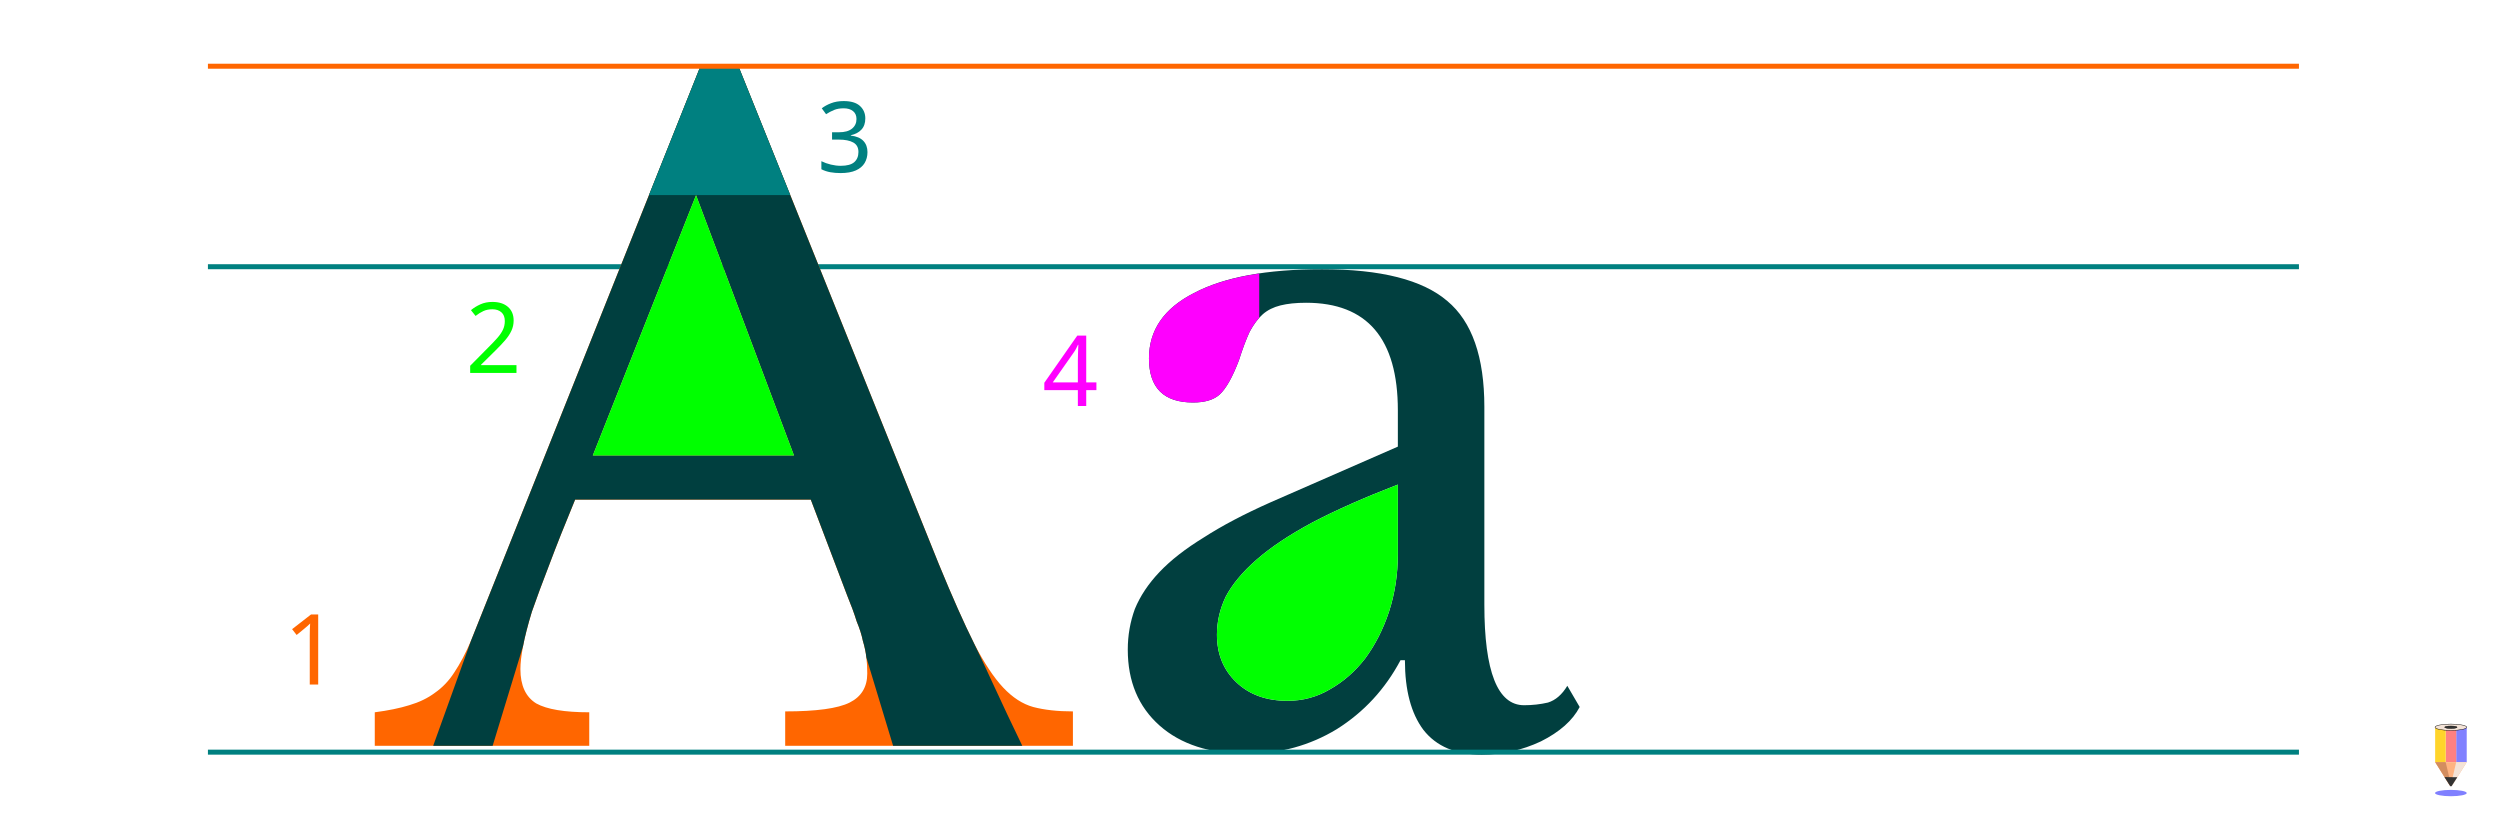
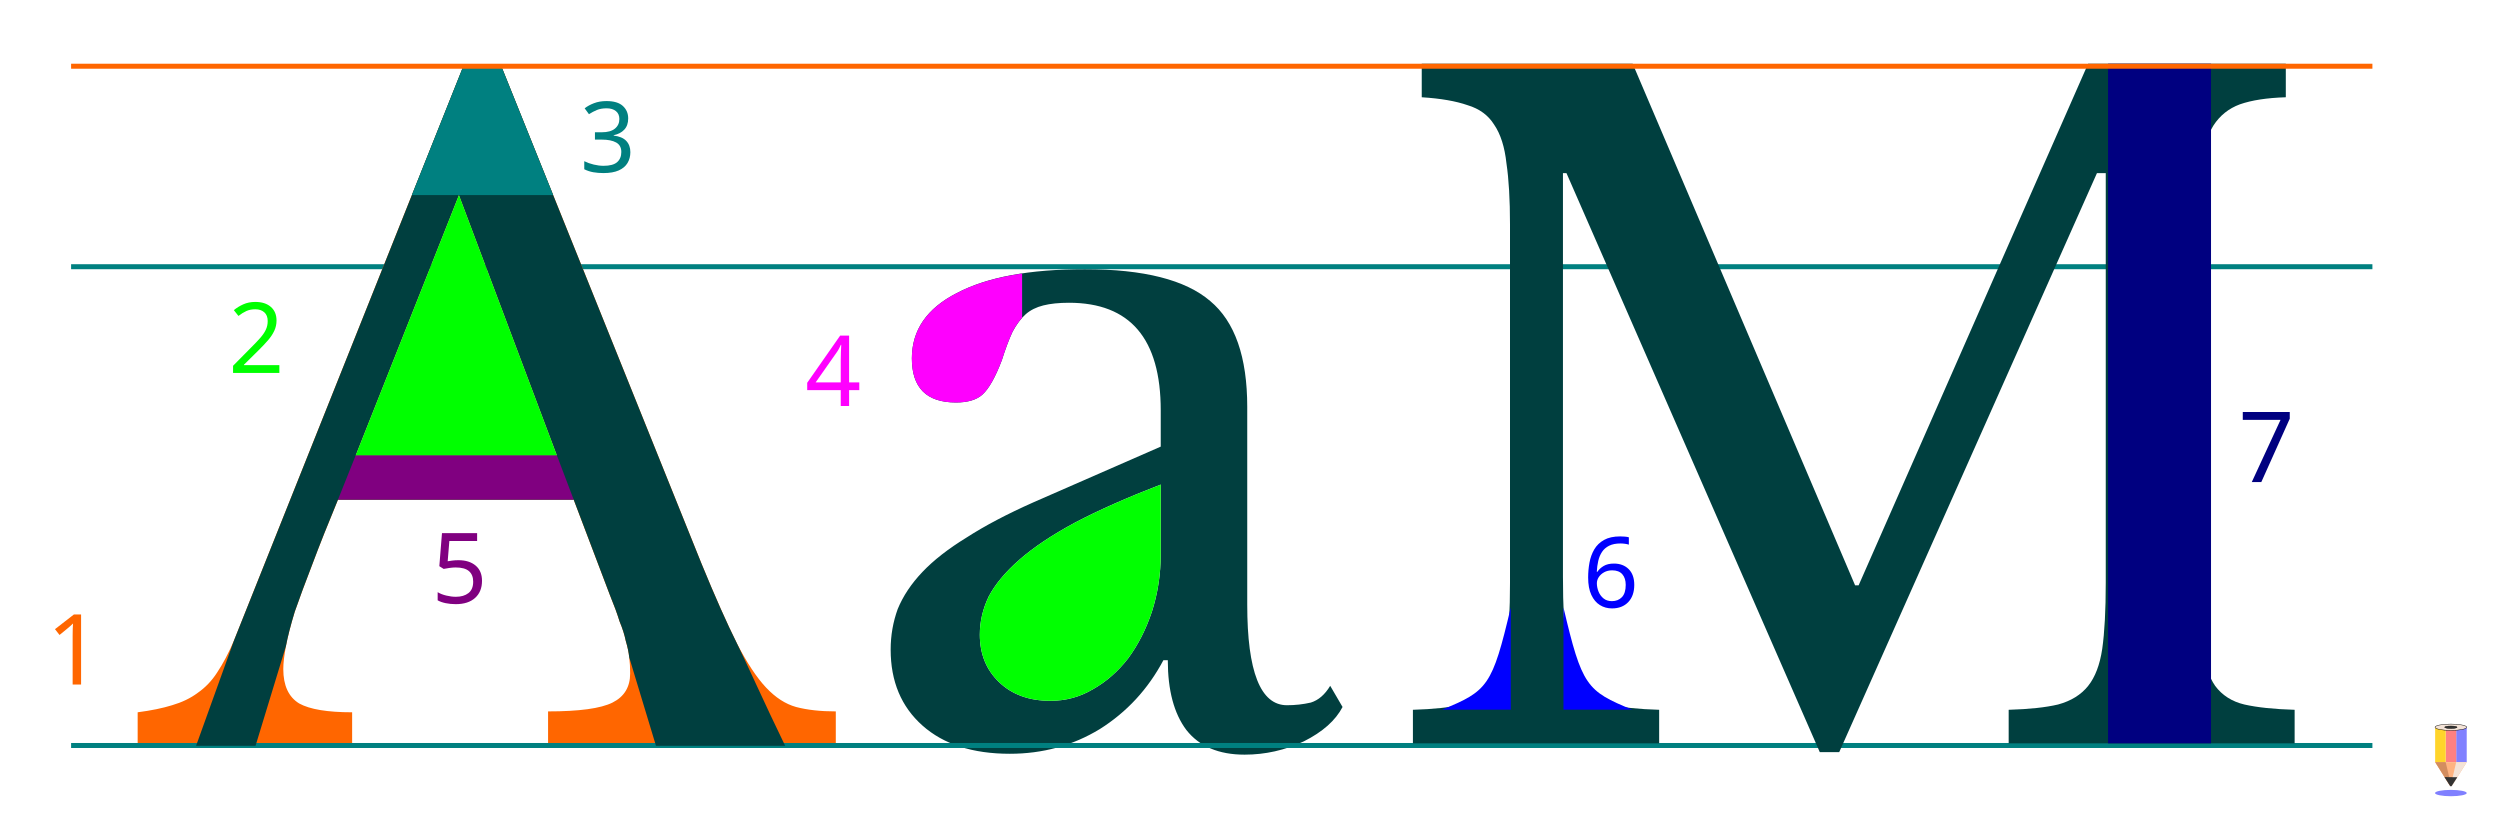
<svg xmlns="http://www.w3.org/2000/svg" id="SVGRoot" version="1.1" viewBox="0 0 1500 500" height="500" width="1500">
  <defs id="defs32413">
    <filter style="color-interpolation-filters:sRGB" id="filter439502" x="-0.015" y="-0.011" width="1.027" height="1.024">
      <feColorMatrix values="0.21 0.72 0.072 0 0 0.21 0.72 0.072 0 0 0.21 0.72 0.072 0 0 0 0 0 1 0 " id="feColorMatrix439500" />
    </filter>
    <filter style="color-interpolation-filters:sRGB" id="filter439506" x="-0.012" y="-0.013" width="1.025" height="1.026">
      <feColorMatrix values="0.21 0.72 0.072 0 0 0.21 0.72 0.072 0 0 0.21 0.72 0.072 0 0 0 0 0 1 0 " id="feColorMatrix439504" />
    </filter>
    <filter style="color-interpolation-filters:sRGB" id="filter439510" x="-0.01" y="-0.017" width="1.023" height="1.029">
      <feColorMatrix values="0.21 0.72 0.072 0 0 0.21 0.72 0.072 0 0 0.21 0.72 0.072 0 0 0 0 0 1 0 " id="feColorMatrix439508" />
    </filter>
    <filter style="color-interpolation-filters:sRGB" id="filter439514" x="-0.01" y="-0.012" width="1.023" height="1.029">
      <feColorMatrix values="0.21 0.72 0.072 0 0 0.21 0.72 0.072 0 0 0.21 0.72 0.072 0 0 0 0 0 1 0 " id="feColorMatrix439512" />
    </filter>
    <filter style="color-interpolation-filters:sRGB" id="filter439518" x="-0.012" y="-0.013" width="1.025" height="1.026">
      <feColorMatrix values="0.21 0.72 0.072 0 0 0.21 0.72 0.072 0 0 0.21 0.72 0.072 0 0 0 0 0 1 0 " id="feColorMatrix439516" />
    </filter>
    <filter style="color-interpolation-filters:sRGB" id="filter439522" x="-0.015" y="-0.013" width="1.027" height="1.024">
      <feColorMatrix values="0.21 0.72 0.072 0 0 0.21 0.72 0.072 0 0 0.21 0.72 0.072 0 0 0 0 0 1 0 " id="feColorMatrix439520" />
    </filter>
    <filter style="color-interpolation-filters:sRGB" id="filter439526" x="-0.015" y="-0.013" width="1.029" height="1.023">
      <feColorMatrix values="0.21 0.72 0.072 0 0 0.21 0.72 0.072 0 0 0.21 0.72 0.072 0 0 0 0 0 1 0 " id="feColorMatrix439524" />
    </filter>
    <filter style="color-interpolation-filters:sRGB" id="filter439530" x="-0.013" y="-0.013" width="1.027" height="1.024">
      <feColorMatrix values="0.21 0.72 0.072 0 0 0.21 0.72 0.072 0 0 0.21 0.72 0.072 0 0 0 0 0 1 0 " id="feColorMatrix439528" />
    </filter>
    <filter style="color-interpolation-filters:sRGB" id="filter439534" x="-0.013" y="-0.013" width="1.025" height="1.026">
      <feColorMatrix values="0.21 0.72 0.072 0 0 0.21 0.72 0.072 0 0 0.21 0.72 0.072 0 0 0 0 0 1 0 " id="feColorMatrix439532" />
    </filter>
    <filter style="color-interpolation-filters:sRGB" id="filter439538" x="-0.013" y="-0.012" width="1.023" height="1.029">
      <feColorMatrix values="0.21 0.72 0.072 0 0 0.21 0.72 0.072 0 0 0.21 0.72 0.072 0 0 0 0 0 1 0 " id="feColorMatrix439536" />
    </filter>
    <filter style="color-interpolation-filters:sRGB" id="filter439542" x="-0.013" y="-0.016" width="1.023" height="1.029">
      <feColorMatrix values="0.21 0.72 0.072 0 0 0.21 0.72 0.072 0 0 0.21 0.72 0.072 0 0 0 0 0 1 0 " id="feColorMatrix439540" />
    </filter>
    <filter style="color-interpolation-filters:sRGB" id="filter439546" x="-0.013" y="-0.013" width="1.025" height="1.026">
      <feColorMatrix values="0.21 0.72 0.072 0 0 0.21 0.72 0.072 0 0 0.21 0.72 0.072 0 0 0 0 0 1 0 " id="feColorMatrix439544" />
    </filter>
    <filter style="color-interpolation-filters:sRGB" id="filter439550" x="-0.013" y="-0.011" width="1.027" height="1.024">
      <feColorMatrix values="0.21 0.72 0.072 0 0 0.21 0.72 0.072 0 0 0.21 0.72 0.072 0 0 0 0 0 1 0 " id="feColorMatrix439548" />
    </filter>
    <filter style="color-interpolation-filters:sRGB" id="filter439554" x="-0.014" y="-0.01" width="1.029" height="1.023">
      <feColorMatrix values="0.21 0.72 0.072 0 0 0.21 0.72 0.072 0 0 0.21 0.72 0.072 0 0 0 0 0 1 0 " id="feColorMatrix439552" />
    </filter>
    <filter style="color-interpolation-filters:sRGB" id="filter503175" x="-0.002" y="-0.013" width="1.004" height="1.026">
      <feColorMatrix values="0.618 0.724 -0.111 -0.322 0 0.618 0.724 -0.111 -0.322 0 0.618 0.724 -0.111 -0.322 0 0 0 0 1 0 " id="feColorMatrix503173" />
    </filter>
    <filter style="color-interpolation-filters:sRGB" id="filter504073" x="-0.014" y="-0.01" width="1.029" height="1.023">
      <feColorMatrix values="0.618 0.724 -0.111 -0.12 0 0.618 0.724 -0.111 -0.12 0 0.618 0.724 -0.111 -0.12 0 0 0 0 1 0 " id="feColorMatrix504071" />
    </filter>
    <filter style="color-interpolation-filters:sRGB" id="filter504077" x="-0.013" y="-0.011" width="1.027" height="1.024">
      <feColorMatrix values="0.618 0.724 -0.111 -0.12 0 0.618 0.724 -0.111 -0.12 0 0.618 0.724 -0.111 -0.12 0 0 0 0 1 0 " id="feColorMatrix504075" />
    </filter>
    <filter style="color-interpolation-filters:sRGB" id="filter504081" x="-0.013" y="-0.013" width="1.025" height="1.026">
      <feColorMatrix values="0.618 0.724 -0.111 -0.12 0 0.618 0.724 -0.111 -0.12 0 0.618 0.724 -0.111 -0.12 0 0 0 0 1 0 " id="feColorMatrix504079" />
    </filter>
    <filter style="color-interpolation-filters:sRGB" id="filter504085" x="-0.013" y="-0.016" width="1.023" height="1.029">
      <feColorMatrix values="0.618 0.724 -0.111 -0.12 0 0.618 0.724 -0.111 -0.12 0 0.618 0.724 -0.111 -0.12 0 0 0 0 1 0 " id="feColorMatrix504083" />
    </filter>
    <filter style="color-interpolation-filters:sRGB" id="filter504089" x="-0.013" y="-0.012" width="1.023" height="1.029">
      <feColorMatrix values="0.618 0.724 -0.111 -0.12 0 0.618 0.724 -0.111 -0.12 0 0.618 0.724 -0.111 -0.12 0 0 0 0 1 0 " id="feColorMatrix504087" />
    </filter>
    <filter style="color-interpolation-filters:sRGB" id="filter504093" x="-0.013" y="-0.013" width="1.025" height="1.026">
      <feColorMatrix values="0.618 0.724 -0.111 -0.12 0 0.618 0.724 -0.111 -0.12 0 0.618 0.724 -0.111 -0.12 0 0 0 0 1 0 " id="feColorMatrix504091" />
    </filter>
    <filter style="color-interpolation-filters:sRGB" id="filter504097" x="-0.013" y="-0.013" width="1.027" height="1.024">
      <feColorMatrix values="0.618 0.724 -0.111 -0.12 0 0.618 0.724 -0.111 -0.12 0 0.618 0.724 -0.111 -0.12 0 0 0 0 1 0 " id="feColorMatrix504095" />
    </filter>
    <filter style="color-interpolation-filters:sRGB" id="filter504101" x="-0.015" y="-0.013" width="1.029" height="1.023">
      <feColorMatrix values="0.618 0.724 -0.111 -0.12 0 0.618 0.724 -0.111 -0.12 0 0.618 0.724 -0.111 -0.12 0 0 0 0 1 0 " id="feColorMatrix504099" />
    </filter>
    <filter style="color-interpolation-filters:sRGB" id="filter504105" x="-0.015" y="-0.013" width="1.027" height="1.024">
      <feColorMatrix values="0.618 0.724 -0.111 -0.12 0 0.618 0.724 -0.111 -0.12 0 0.618 0.724 -0.111 -0.12 0 0 0 0 1 0 " id="feColorMatrix504103" />
    </filter>
    <filter style="color-interpolation-filters:sRGB" id="filter504109" x="-0.012" y="-0.013" width="1.025" height="1.026">
      <feColorMatrix values="0.618 0.724 -0.111 -0.12 0 0.618 0.724 -0.111 -0.12 0 0.618 0.724 -0.111 -0.12 0 0 0 0 1 0 " id="feColorMatrix504107" />
    </filter>
    <filter style="color-interpolation-filters:sRGB" id="filter504113" x="-0.01" y="-0.012" width="1.023" height="1.029">
      <feColorMatrix values="0.618 0.724 -0.111 -0.12 0 0.618 0.724 -0.111 -0.12 0 0.618 0.724 -0.111 -0.12 0 0 0 0 1 0 " id="feColorMatrix504111" />
    </filter>
    <filter style="color-interpolation-filters:sRGB" id="filter504117" x="-0.01" y="-0.017" width="1.023" height="1.029">
      <feColorMatrix values="0.618 0.724 -0.111 -0.12 0 0.618 0.724 -0.111 -0.12 0 0.618 0.724 -0.111 -0.12 0 0 0 0 1 0 " id="feColorMatrix504115" />
    </filter>
    <filter style="color-interpolation-filters:sRGB" id="filter504121" x="-0.012" y="-0.013" width="1.025" height="1.026">
      <feColorMatrix values="0.618 0.724 -0.111 -0.12 0 0.618 0.724 -0.111 -0.12 0 0.618 0.724 -0.111 -0.12 0 0 0 0 1 0 " id="feColorMatrix504119" />
    </filter>
    <filter style="color-interpolation-filters:sRGB" id="filter504125" x="-0.015" y="-0.011" width="1.027" height="1.024">
      <feColorMatrix values="0.618 0.724 -0.111 -0.12 0 0.618 0.724 -0.111 -0.12 0 0.618 0.724 -0.111 -0.12 0 0 0 0 1 0 " id="feColorMatrix504123" />
    </filter>
    <filter style="color-interpolation-filters:sRGB" id="filter504245" x="-0.002" y="-0.013" width="1.004" height="1.026">
      <feColorMatrix values="0.618 0.724 -0.111 -0.12 0 0.618 0.724 -0.111 -0.12 0 0.618 0.724 -0.111 -0.12 0 0 0 0 1 0 " id="feColorMatrix504243" />
    </filter>
    <filter style="color-interpolation-filters:sRGB" id="filter504249" x="-0.018" y="-0.018" width="1.035" height="1.035">
      <feColorMatrix values="0.618 0.724 -0.111 -0.12 0 0.618 0.724 -0.111 -0.12 0 0.618 0.724 -0.111 -0.12 0 0 0 0 1 0 " id="feColorMatrix504247" />
    </filter>
    <filter style="color-interpolation-filters:sRGB" id="filter504253" x="-0.018" y="-0.018" width="1.035" height="1.035">
      <feColorMatrix values="0.618 0.724 -0.111 -0.12 0 0.618 0.724 -0.111 -0.12 0 0.618 0.724 -0.111 -0.12 0 0 0 0 1 0 " id="feColorMatrix504251" />
    </filter>
    <filter style="color-interpolation-filters:sRGB" id="filter504257" x="-0.018" y="-0.018" width="1.035" height="1.035">
      <feColorMatrix values="0.618 0.724 -0.111 -0.12 0 0.618 0.724 -0.111 -0.12 0 0.618 0.724 -0.111 -0.12 0 0 0 0 1 0 " id="feColorMatrix504255" />
    </filter>
    <filter style="color-interpolation-filters:sRGB" id="filter504261" x="-0.018" y="-0.018" width="1.035" height="1.035">
      <feColorMatrix values="0.618 0.724 -0.111 -0.12 0 0.618 0.724 -0.111 -0.12 0 0.618 0.724 -0.111 -0.12 0 0 0 0 1 0 " id="feColorMatrix504259" />
    </filter>
    <filter style="color-interpolation-filters:sRGB" id="filter504265" x="-0.018" y="-0.018" width="1.035" height="1.035">
      <feColorMatrix values="0.618 0.724 -0.111 -0.12 0 0.618 0.724 -0.111 -0.12 0 0.618 0.724 -0.111 -0.12 0 0 0 0 1 0 " id="feColorMatrix504263" />
    </filter>
    <filter style="color-interpolation-filters:sRGB" id="filter504269" x="-0.018" y="-0.018" width="1.035" height="1.035">
      <feColorMatrix values="0.618 0.724 -0.111 -0.12 0 0.618 0.724 -0.111 -0.12 0 0.618 0.724 -0.111 -0.12 0 0 0 0 1 0 " id="feColorMatrix504267" />
    </filter>
    <filter style="color-interpolation-filters:sRGB" id="filter504273" x="-0.018" y="-0.018" width="1.035" height="1.035">
      <feColorMatrix values="0.618 0.724 -0.111 -0.12 0 0.618 0.724 -0.111 -0.12 0 0.618 0.724 -0.111 -0.12 0 0 0 0 1 0 " id="feColorMatrix504271" />
    </filter>
    <rect x="301.873" y="54.923" width="315.382" height="392.166" id="rect142869" />
    <rect x="580.67" y="168.234" width="148.462" height="227.982" id="rect128629" />
    <rect x="580.67" y="168.234" width="148.462" height="227.982" id="rect625543" />
    <rect x="580.67" y="168.234" width="148.462" height="227.982" id="rect625549" />
    <rect x="580.67" y="168.234" width="148.462" height="227.982" id="rect630971" />
    <rect x="580.67" y="168.234" width="148.462" height="227.982" id="rect637555" />
    <rect x="580.67" y="168.234" width="148.462" height="227.982" id="rect642415" />
    <rect x="580.67" y="168.234" width="148.462" height="227.982" id="rect647017" />
    <rect x="580.67" y="168.234" width="148.462" height="227.982" id="rect651637" />
    <rect x="580.67" y="168.234" width="148.462" height="227.982" id="rect656769" />
    <rect x="580.67" y="168.234" width="148.462" height="227.982" id="rect662965" />
    <rect x="580.67" y="168.234" width="148.462" height="227.982" id="rect669437" />
    <rect x="580.67" y="168.234" width="148.462" height="227.982" id="rect678811" />
    <rect x="580.67" y="168.234" width="148.462" height="227.982" id="rect689501" />
    <rect x="580.67" y="168.234" width="148.462" height="227.982" id="rect697375" />
    <rect x="580.67" y="168.234" width="148.462" height="227.982" id="rect704877" />
    <rect x="580.67" y="168.234" width="148.462" height="227.982" id="rect710993" />
    <rect x="580.67" y="168.234" width="148.462" height="227.982" id="rect745823" />
    <rect x="580.67" y="168.234" width="148.462" height="227.982" id="rect751192" />
    <rect x="580.67" y="168.234" width="148.462" height="227.982" id="rect757148" />
    <rect x="580.67" y="168.234" width="148.462" height="227.982" id="rect760568" />
    <rect x="580.67" y="168.234" width="148.462" height="227.982" id="rect764806" />
    <rect x="580.67" y="168.234" width="148.462" height="227.982" id="rect768602" />
    <rect x="580.67" y="168.234" width="148.462" height="227.982" id="rect770588" />
    <rect x="580.67" y="168.234" width="148.462" height="227.982" id="rect774595" />
    <rect x="580.67" y="168.234" width="148.462" height="227.982" id="rect783037" />
    <rect x="580.67" y="168.234" width="148.462" height="227.982" id="rect788527" />
    <rect x="580.67" y="168.234" width="148.462" height="227.982" id="rect799827" />
    <rect x="580.67" y="168.234" width="148.462" height="227.982" id="rect805629" />
    <rect x="580.67" y="168.234" width="148.462" height="227.982" id="rect811239" />
    <rect x="580.67" y="168.234" width="148.462" height="227.982" id="rect69704" />
    <rect x="580.67" y="168.234" width="148.462" height="227.982" id="rect69706" />
    <rect x="580.67" y="168.234" width="148.462" height="227.982" id="rect69708" />
    <rect x="580.67" y="168.234" width="148.462" height="227.982" id="rect69710" />
    <rect x="580.67" y="168.234" width="148.462" height="227.982" id="rect69712" />
    <rect x="580.67" y="168.234" width="148.462" height="227.982" id="rect69714" />
    <rect x="580.67" y="168.234" width="148.462" height="227.982" id="rect69716" />
    <rect x="580.67" y="168.234" width="148.462" height="227.982" id="rect69718" />
    <rect x="580.67" y="168.234" width="148.462" height="227.982" id="rect69720" />
    <rect x="580.67" y="168.234" width="148.462" height="227.982" id="rect69722" />
    <rect x="580.67" y="168.234" width="148.462" height="227.982" id="rect69724" />
    <rect x="580.67" y="168.234" width="148.462" height="227.982" id="rect69726" />
    <rect x="580.67" y="168.234" width="148.462" height="227.982" id="rect69728" />
    <rect x="580.67" y="168.234" width="148.462" height="227.982" id="rect69730" />
    <rect x="580.67" y="168.234" width="148.462" height="227.982" id="rect69732" />
    <rect x="580.67" y="168.234" width="148.462" height="227.982" id="rect69734" />
    <rect x="580.67" y="168.234" width="148.462" height="227.982" id="rect69736" />
    <rect x="580.67" y="168.234" width="148.462" height="227.982" id="rect69738" />
    <rect x="580.67" y="168.234" width="148.462" height="227.982" id="rect69740" />
    <rect x="580.67" y="168.234" width="148.462" height="227.982" id="rect69742" />
    <rect x="580.67" y="168.234" width="148.462" height="227.982" id="rect69744" />
    <rect x="580.67" y="168.234" width="148.462" height="227.982" id="rect69746" />
    <rect x="580.67" y="168.234" width="148.462" height="227.982" id="rect69748" />
    <rect x="580.67" y="168.234" width="148.462" height="227.982" id="rect69750" />
    <rect x="580.67" y="168.234" width="148.462" height="227.982" id="rect69752" />
    <rect x="580.67" y="168.234" width="148.462" height="227.982" id="rect69754" />
    <rect x="580.67" y="168.234" width="148.462" height="227.982" id="rect69756" />
    <rect x="580.67" y="168.234" width="148.462" height="227.982" id="rect69758" />
    <rect x="580.67" y="168.234" width="148.462" height="227.982" id="rect70246" />
    <rect x="580.67" y="168.234" width="148.462" height="227.982" id="rect92519" />
    <rect x="580.67" y="168.234" width="148.462" height="227.982" id="rect92521" />
    <rect x="580.67" y="168.234" width="148.462" height="227.982" id="rect139275" />
    <rect x="580.67" y="168.234" width="148.462" height="227.982" id="rect139277" />
    <rect x="580.67" y="168.234" width="148.462" height="227.982" id="rect161517" />
    <rect x="580.67" y="168.234" width="148.462" height="227.982" id="rect161519" />
    <rect x="580.67" y="168.234" width="148.462" height="227.982" id="rect564459" />
    <rect x="580.67" y="168.234" width="148.462" height="227.982" id="rect564461" />
    <rect x="580.67" y="168.234" width="148.462" height="227.982" id="rect665715" />
    <rect x="580.67" y="168.234" width="148.462" height="227.982" id="rect665717" />
  </defs>
  <g id="layer1">
    <g id="g400843" transform="translate(417.907,-49.78031)">
      <rect style="fill:#8080ff;fill-opacity:1;fill-rule:evenodd;stroke-width:0.258" id="rect45522" width="6.316" height="20.832" x="-1062.127" y="486.245" transform="scale(-1,1)" />
      <rect style="fill:#fe8081;fill-opacity:1;fill-rule:evenodd;stroke-width:0.258" id="rect45524" width="6.316" height="20.832" x="-1055.811" y="486.245" transform="scale(-1,1)" />
      <rect style="fill:#ffd42a;fill-rule:evenodd;stroke-width:0.258" id="rect45526" width="6.316" height="20.832" x="-1049.495" y="486.245" transform="scale(-1,1)" />
      <path id="path45528" style="fill:#ffb380;fill-rule:evenodd;stroke-width:0.258" d="m 1062.127,507.077 h -18.947 l 8.769,13.971 h 1.41 z" />
      <path id="path45530" style="fill:#f4e3d7;fill-rule:evenodd;stroke-width:0.258" d="m 1062.127,507.077 h -6.316 l -3.317,14.093 0.865,-0.122 z" />
      <path id="path45532" style="fill:#d38d5f;fill-rule:evenodd;stroke-width:0.258" d="m 1043.18,507.077 h 6.316 l 3.317,14.093 -0.864,-0.122 z" />
      <path id="path45534" style="fill:#333333;fill-rule:evenodd;stroke-width:0.258" d="m 1056.472,516.123 -7.702,-0.107 3.52,5.537 0.704,-0.013 z" />
      <ellipse style="fill:#8080ff;fill-opacity:1;fill-rule:evenodd;stroke-width:0.258" id="ellipse45536" cx="-1052.621" cy="525.614" rx="9.517" ry="1.903" transform="scale(-1,1)" />
      <ellipse style="fill:#f4e3d7;fill-opacity:1;fill-rule:evenodd;stroke:#000000;stroke-width:0.258" id="ellipse45538" cx="-1052.621" cy="486.127" rx="9.517" ry="1.903" transform="scale(-1,1)" />
      <ellipse style="fill:#333333;fill-opacity:1;fill-rule:evenodd;stroke:#000000;stroke-width:0.258" id="ellipse45540" cx="-1052.621" cy="486.127" rx="3.7" ry="0.74" transform="scale(-1,1)" />
    </g>
-     <path d="m 838.713,290.746 q -30.185,11.65 -51.368,22.771 -20.653,11.121 -33.362,22.242 -12.71,11.121 -18.535,22.242 -5.296,11.121 -5.296,22.771 0,17.476 11.65,28.596 11.65,11.121 30.715,11.121 13.769,0 25.419,-6.884 12.18,-6.884 21.183,-18.535 9.003,-12.18 14.298,-28.067 5.296,-16.416 5.296,-34.422 z m 0,-22.771 v -21.712 q 0,-64.607 -55.075,-64.607 -9.003,0 -15.357,1.589 -6.355,1.589 -10.591,5.296 -4.237,3.707 -7.943,10.591 -3.177,6.884 -6.355,16.946 -5.825,15.357 -11.65,20.653 -5.296,4.766 -15.887,4.766 -26.478,0 -26.478,-26.478 0,-25.419 27.008,-39.188 27.008,-14.298 76.787,-14.298 52.956,0 75.198,19.064 22.242,18.535 22.242,63.548 v 118.622 q 0,60.37 23.83,60.37 7.414,0 14.298,-1.589 6.884,-2.118 11.65,-10.062 l 7.414,12.71 q -6.355,12.18 -23.301,20.653 -16.946,7.943 -35.481,7.943 -23.301,0 -34.951,-14.828 -11.121,-14.828 -11.121,-41.835 h -2.648 q -13.769,25.949 -38.129,41.306 -24.36,14.828 -54.015,14.828 -33.362,0 -52.427,-16.946 -19.064,-16.946 -19.064,-45.542 0,-12.71 4.237,-24.36 4.766,-11.65 14.828,-22.242 10.062,-10.591 26.478,-20.653 16.416,-10.591 40.247,-21.183 z" id="path51174" style="font-size:529.563px;line-height:1.25;font-family:'Libre Baskerville';-inkscape-font-specification:'Libre Baskerville, Normal';letter-spacing:0px;word-spacing:0px;fill:#003f3f;fill-opacity:0.996;stroke-width:1" />
+     <path d="m 696.443,290.746 q -30.185,11.65 -51.368,22.771 -20.653,11.121 -33.362,22.242 -12.71,11.121 -18.535,22.242 -5.296,11.121 -5.296,22.771 0,17.476 11.65,28.596 11.65,11.121 30.715,11.121 13.769,0 25.419,-6.884 12.18,-6.884 21.183,-18.535 9.003,-12.18 14.298,-28.067 5.296,-16.416 5.296,-34.422 z m 0,-22.771 v -21.712 q 0,-64.607 -55.075,-64.607 -9.003,0 -15.357,1.589 -6.355,1.589 -10.591,5.296 -4.237,3.707 -7.943,10.591 -3.177,6.884 -6.355,16.946 -5.825,15.357 -11.65,20.653 -5.296,4.766 -15.887,4.766 -26.478,0 -26.478,-26.478 0,-25.419 27.008,-39.188 27.008,-14.298 76.787,-14.298 52.956,0 75.198,19.064 22.242,18.535 22.242,63.548 v 118.622 q 0,60.37 23.83,60.37 7.414,0 14.298,-1.589 6.884,-2.118 11.65,-10.062 l 7.414,12.71 q -6.355,12.18 -23.301,20.653 -16.946,7.943 -35.481,7.943 -23.301,0 -34.951,-14.828 -11.121,-14.828 -11.121,-41.835 h -2.648 q -13.769,25.949 -38.129,41.306 -24.36,14.828 -54.015,14.828 -33.362,0 -52.427,-16.946 -19.064,-16.946 -19.064,-45.542 0,-12.71 4.237,-24.36 4.766,-11.65 14.828,-22.242 10.062,-10.591 26.478,-20.653 16.416,-10.591 40.247,-21.183 z" id="path51174" style="font-size:529.563px;line-height:1.25;font-family:'Libre Baskerville';-inkscape-font-specification:'Libre Baskerville, Normal';letter-spacing:0px;word-spacing:0px;fill:#003f3f;fill-opacity:0.996;stroke-width:1" />
    <path d="m 1983.538,412.709 q -18.432,41.271 -57.298,41.271 -25.243,0 -25.243,-18.832 0,-10.017 6.812,-14.825 7.212,-4.408 26.045,-7.613 8.414,-1.202 14.425,-3.606 6.01,-2.003 10.819,-5.61 4.808,-3.205 8.414,-8.414 4.007,-5.209 7.613,-12.822 l 14.024,-28.048 -76.932,-167.086 q -5.209,-11.219 -9.216,-17.63 -3.606,-6.812 -8.014,-10.418 -4.007,-4.007 -9.216,-5.209 -5.209,-1.603 -13.223,-2.404 v -14.024 h 106.182 v 14.024 q -26.846,0 -26.846,13.223 0,5.209 3.205,16.428 3.205,11.219 8.014,22.839 l 44.076,106.583 h 2.003 l 36.462,-90.155 q 5.209,-13.223 8.415,-21.637 3.606,-8.414 5.209,-13.623 2.003,-5.61 2.404,-9.216 0.801,-3.606 0.801,-6.812 0,-10.418 -6.01,-14.024 -5.61,-3.606 -22.038,-3.606 v -14.024 h 88.151 v 14.024 q -7.613,0 -12.822,2.003 -5.209,2.003 -10.819,9.216 -5.209,6.812 -12.021,20.034 -6.411,13.223 -16.028,35.661 z" id="path40202" style="font-size:387.376px;line-height:1.25;font-family:'Libre Baskerville';-inkscape-font-specification:'Libre Baskerville, Normal';letter-spacing:0px;word-spacing:0px;fill:#004040;fill-opacity:0.651;stroke-width:1" />
-     <path style="fill:none;stroke:#008080;stroke-width:3;stroke-linecap:butt;stroke-linejoin:miter;stroke-miterlimit:4;stroke-dasharray:none;stroke-opacity:1" d="M 124.753,160.032 H 1379.367" id="path21446" />
-     <path d="M 486.47,299.748 H 345.076 q -9.003,21.712 -15.357,38.658 -6.355,16.416 -10.591,28.596 -3.707,12.18 -5.296,20.653 -1.589,8.473 -1.589,13.769 0,14.828 9.532,20.653 9.532,5.296 31.774,5.296 v 20.123 h -128.684 v -20.123 q 12.18,-1.589 20.653,-4.237 9.003,-2.648 15.357,-7.414 6.884,-4.766 11.65,-12.18 5.296,-7.943 10.062,-19.064 L 420.274,39.733 h 22.771 l 120.211,298.674 q 12.18,29.656 21.183,47.661 9.003,17.476 17.476,26.478 8.473,9.003 18.005,11.65 10.062,2.648 23.83,2.648 v 20.653 H 471.112 v -20.653 q 28.067,0 38.658,-5.296 10.591,-5.296 10.591,-17.476 0,-5.296 -0.53,-9.532 -0.53,-4.766 -2.118,-10.062 -1.059,-5.296 -3.707,-11.65 -2.118,-6.884 -5.825,-15.887 z M 355.668,273.27 H 476.408 L 417.627,117.049 Z" id="path51197" style="font-size:529.563px;line-height:1.25;font-family:'Libre Baskerville';-inkscape-font-specification:'Libre Baskerville, Normal';letter-spacing:0px;word-spacing:0px;fill:#ff6600;fill-opacity:1;stroke-width:1" />
-     <path style="fill:none;stroke:#008080;stroke-width:3;stroke-linecap:butt;stroke-linejoin:miter;stroke-miterlimit:4;stroke-dasharray:none;stroke-opacity:1" d="M 124.753,451.292 H 1379.367" id="path31387" />
-     <text xml:space="preserve" style="font-size:58.852px;line-height:1.25;font-family:sans-serif;letter-spacing:0px;word-spacing:0px;fill:#ff6600;stroke-width:1" x="170.026" y="410.7" id="text35768">
-       <tspan id="tspan35766" x="170.026" y="410.7" style="fill:#ff6600;stroke-width:1">1</tspan>
-     </text>
-     <text xml:space="preserve" style="font-size:58.852px;line-height:1.25;font-family:sans-serif;letter-spacing:0px;word-spacing:0px;fill:#00ff00;stroke-width:1" x="279.278" y="223.766" id="text35776">
-       <tspan x="279.278" y="223.766" id="tspan35774" style="fill:#00ff00;stroke-width:1">2</tspan>
-     </text>
-     <text xml:space="preserve" style="font-size:58.852px;line-height:1.25;font-family:sans-serif;letter-spacing:0px;word-spacing:0px;fill:#008080;stroke-width:1" x="490.172" y="103.253" id="text35780">
-       <tspan x="490.172" y="103.253" id="tspan35778" style="fill:#008080;stroke-width:1">3</tspan>
+     <path style="fill:none;stroke:#008080;stroke-width:3;stroke-linecap:butt;stroke-linejoin:miter;stroke-miterlimit:4;stroke-dasharray:none;stroke-opacity:1" d="M 42.658,160.032 H 1423.443" id="path21446" />
+     <path d="M 344.2,299.748 H 202.807 q -9.003,21.712 -15.357,38.658 -6.355,16.416 -10.591,28.596 -3.707,12.18 -5.296,20.653 -1.589,8.473 -1.589,13.769 0,14.828 9.532,20.653 9.532,5.296 31.774,5.296 v 20.123 H 82.596 v -20.123 q 12.18,-1.589 20.653,-4.237 9.003,-2.648 15.357,-7.414 6.884,-4.766 11.65,-12.18 5.296,-7.943 10.062,-19.064 L 278.005,39.733 h 22.771 l 120.211,298.674 q 12.18,29.656 21.183,47.661 9.003,17.476 17.476,26.478 8.473,9.003 18.005,11.65 10.062,2.648 23.83,2.648 v 20.653 H 328.843 v -20.653 q 28.067,0 38.658,-5.296 10.591,-5.296 10.591,-17.476 0,-5.296 -0.53,-9.532 -0.53,-4.766 -2.118,-10.062 -1.059,-5.296 -3.707,-11.65 -2.118,-6.884 -5.825,-15.887 z M 213.398,273.27 H 334.138 L 275.357,117.049 Z" id="path51197" style="font-size:529.563px;line-height:1.25;font-family:'Libre Baskerville';-inkscape-font-specification:'Libre Baskerville, Normal';letter-spacing:0px;word-spacing:0px;fill:#ff6600;fill-opacity:1;stroke-width:1" />
+     <path style="fill:none;stroke:#008080;stroke-width:3;stroke-linecap:butt;stroke-linejoin:miter;stroke-miterlimit:4;stroke-dasharray:none;stroke-opacity:1" d="M 42.658,447.292 H 1423.443" id="path31387" />
+     <text xml:space="preserve" style="font-size:58.852px;line-height:1.25;font-family:sans-serif;letter-spacing:0px;word-spacing:0px;fill:#ff6600;stroke-width:1" x="27.756" y="410.7" id="text35768">
+       <tspan id="tspan35766" x="27.756" y="410.7" style="fill:#ff6600;stroke-width:1">1</tspan>
+     </text>
+     <text xml:space="preserve" style="font-size:58.852px;line-height:1.25;font-family:sans-serif;letter-spacing:0px;word-spacing:0px;fill:#00ff00;stroke-width:1" x="137.008" y="223.766" id="text35776">
+       <tspan x="137.008" y="223.766" id="tspan35774" style="fill:#00ff00;stroke-width:1">2</tspan>
+     </text>
+     <text xml:space="preserve" style="font-size:58.852px;line-height:1.25;font-family:sans-serif;letter-spacing:0px;word-spacing:0px;fill:#008080;stroke-width:1" x="347.902" y="103.253" id="text35780">
+       <tspan x="347.902" y="103.253" id="tspan35778" style="fill:#008080;stroke-width:1">3</tspan>
    </text>
    <text xml:space="preserve" style="font-size:58.852px;line-height:1.25;font-family:sans-serif;letter-spacing:0px;word-spacing:0px;fill:#008080;stroke-width:1" x="1690.081" y="266.321" id="text40638">
      <tspan x="1690.081" y="266.321" id="tspan40636" style="fill:#008080;stroke-width:1">6</tspan>
    </text>
    <text xml:space="preserve" style="font-style:normal;font-variant:normal;font-weight:normal;font-stretch:normal;font-size:529.563px;line-height:1.25;font-family:'Libre Baskerville';-inkscape-font-specification:'Libre Baskerville, Normal';font-variant-ligatures:normal;font-variant-caps:normal;font-variant-numeric:normal;font-variant-east-asian:normal;letter-spacing:0px;word-spacing:0px;fill:#003f3f;fill-opacity:0.651;stroke-width:1" x="1712.339" y="461.496" id="text51170">
      <tspan id="tspan51168" x="1712.339" y="461.496" style="font-style:normal;font-variant:normal;font-weight:normal;font-stretch:normal;font-size:529.563px;font-family:'Libre Baskerville';-inkscape-font-specification:'Libre Baskerville, Normal';font-variant-ligatures:normal;font-variant-caps:normal;font-variant-numeric:normal;font-variant-east-asian:normal;fill:#003f3f;fill-opacity:0.651;stroke-width:1">Aa</tspan>
    </text>
-     <path id="path51480" style="font-size:529.563px;line-height:1.25;font-family:'Libre Baskerville';-inkscape-font-specification:'Libre Baskerville, Normal';letter-spacing:0px;word-spacing:0px;fill:#003f3f;fill-opacity:1;stroke-width:1" d="M 420.273,39.732 282.588,384.479 259.904,447.496 h 35.68 l 18.248,-59.84 c 1.059,-5.649 2.824,-12.534 5.295,-20.654 2.824,-8.12 6.355,-17.651 10.592,-28.596 4.237,-11.297 9.356,-24.183 15.357,-38.658 h 141.393 l 21.713,57.193 c 2.471,6.002 4.414,11.297 5.826,15.887 1.765,4.237 3.001,8.12 3.707,11.65 1.059,3.53 1.764,6.883 2.117,10.061 l 16.033,52.957 h 77.516 C 601.604,423.361 588.044,393.064 584.439,386.066 578.438,374.063 571.376,358.177 563.256,338.406 L 443.045,39.732 Z m -2.646,77.316 58.781,156.221 H 355.668 Z" />
-     <path style="font-size:529.563px;line-height:1.25;font-family:'Libre Baskerville';-inkscape-font-specification:'Libre Baskerville, Normal';letter-spacing:0px;word-spacing:0px;fill:#00ff00;fill-opacity:1;stroke-width:1" d="m 417.627,117.049 58.781,156.221 H 355.668 Z" id="path53496" />
-     <path id="path53946" style="font-size:529.563px;line-height:1.25;font-family:'Libre Baskerville';-inkscape-font-specification:'Libre Baskerville, Normal';letter-spacing:0px;word-spacing:0px;fill:#008080;fill-opacity:1;stroke-width:1" d="M 420.273 39.732 L 389.395 117.049 L 417.627 117.049 L 474.164 117.049 L 443.045 39.732 L 420.273 39.732 z " />
-     <path style="fill:none;stroke:#ff6600;stroke-width:3;stroke-linecap:butt;stroke-linejoin:miter;stroke-miterlimit:4;stroke-dasharray:none;stroke-opacity:1" d="M 124.753,39.733 H 1379.367" id="path31385" />
-     <path id="path54445" style="font-size:529.563px;line-height:1.25;font-family:'Libre Baskerville';-inkscape-font-specification:'Libre Baskerville, Normal';letter-spacing:0px;word-spacing:0px;fill:#ff00ff;fill-opacity:0.996;stroke-width:1" d="m 755.531,164.094 c -15.584,2.321 -28.686,6.199 -39.146,11.736 -18.005,9.179 -27.008,22.241 -27.008,39.188 0,17.652 8.824,26.479 26.477,26.479 7.061,0 12.356,-1.588 15.887,-4.766 3.883,-3.53 7.767,-10.414 11.65,-20.652 2.118,-6.708 4.237,-12.358 6.355,-16.947 1.831,-3.4 3.761,-6.212 5.785,-8.449 z" />
-     <text xml:space="preserve" style="font-size:58.852px;line-height:1.25;font-family:sans-serif;letter-spacing:0px;word-spacing:0px;fill:#ff00ff;stroke-width:1" x="625.359" y="243.614" id="text54671">
-       <tspan x="625.359" y="243.614" id="tspan54669" style="fill:#ff00ff;stroke-width:1">4</tspan>
-     </text>
-     <path style="font-size:529.563px;line-height:1.25;font-family:'Libre Baskerville';-inkscape-font-specification:'Libre Baskerville, Normal';letter-spacing:0px;word-spacing:0px;fill:#00ff00;fill-opacity:0.996;stroke-width:1" d="m 838.713,290.746 q -30.185,11.65 -51.368,22.771 -20.653,11.121 -33.362,22.242 -12.71,11.121 -18.535,22.242 -5.296,11.121 -5.296,22.771 0,17.476 11.65,28.596 11.65,11.121 30.715,11.121 13.769,0 25.419,-6.884 12.18,-6.884 21.183,-18.535 9.003,-12.18 14.298,-28.067 5.296,-16.416 5.296,-34.422 z" id="path54709" />
+     <g aria-label="M" id="text51170-9" style="font-size:529.563px;line-height:1.25;font-family:'Libre Baskerville';-inkscape-font-specification:'Libre Baskerville, Normal';letter-spacing:0px;word-spacing:0px;fill:#003f3f;fill-opacity:0.999;stroke-width:1">
+       <path d="M 1115.176,351.204 1252.863,38.233 h 118.622 v 20.123 q -16.946,0.53 -27.537,4.237 -10.062,3.707 -15.887,12.71 -5.296,8.473 -7.414,23.83 -1.589,15.357 -1.589,39.188 v 207.589 q 0,26.478 2.118,41.835 2.118,15.357 7.943,23.83 6.355,8.473 17.476,11.121 11.65,2.648 30.185,3.177 v 20.123 H 1205.202 v -20.123 q 18.535,-0.53 29.655,-3.177 11.65,-3.177 18.005,-11.121 6.355,-7.943 8.473,-22.242 2.118,-14.828 2.118,-39.717 V 103.899 h -5.296 l -154.632,347.393 h -11.65 L 939.891,103.899 h -2.118 v 242.01 q 0,26.478 2.118,41.835 2.118,15.357 7.943,23.83 6.355,8.473 17.476,11.121 11.65,2.648 30.185,3.177 v 20.123 H 847.747 v -20.123 q 18.535,-0.53 29.656,-3.177 11.65,-3.177 18.005,-11.121 6.355,-7.943 8.473,-22.242 2.118,-14.828 2.118,-39.717 V 134.613 q 0,-22.242 -2.118,-36.54 -1.589,-14.828 -7.414,-23.301 -5.296,-8.473 -15.887,-11.65 -10.591,-3.707 -27.537,-4.766 V 38.233 H 979.608 L 1113.058,351.204 Z" id="path193941" />
+     </g>
+     <path id="path51480" style="font-size:529.563px;line-height:1.25;font-family:'Libre Baskerville';-inkscape-font-specification:'Libre Baskerville, Normal';letter-spacing:0px;word-spacing:0px;fill:#003f3f;fill-opacity:1;stroke-width:1" d="M 278.004,39.732 140.318,384.479 117.635,447.496 h 35.68 l 18.248,-59.84 c 1.059,-5.649 2.824,-12.534 5.295,-20.654 2.824,-8.12 6.355,-17.651 10.592,-28.596 4.237,-11.297 9.356,-24.183 15.357,-38.658 h 141.393 l 21.713,57.193 c 2.471,6.002 4.414,11.297 5.826,15.887 1.765,4.237 3.001,8.12 3.707,11.65 1.059,3.53 1.764,6.883 2.117,10.061 l 16.033,52.957 h 77.516 C 459.334,423.361 445.774,393.064 442.17,386.066 436.168,374.063 429.106,358.177 420.986,338.406 L 300.775,39.732 Z m -2.646,77.316 58.781,156.221 H 213.398 Z" />
+     <path style="font-size:529.563px;line-height:1.25;font-family:'Libre Baskerville';-inkscape-font-specification:'Libre Baskerville, Normal';letter-spacing:0px;word-spacing:0px;fill:#00ff00;fill-opacity:1;stroke-width:1" d="m 275.357,117.049 58.781,156.221 H 213.398 Z" id="path53496" />
+     <path id="path53946" style="font-size:529.563px;line-height:1.25;font-family:'Libre Baskerville';-inkscape-font-specification:'Libre Baskerville, Normal';letter-spacing:0px;word-spacing:0px;fill:#008080;fill-opacity:1;stroke-width:1" d="m 278.004,39.732 -30.879,77.316 h 28.232 56.537 L 300.775,39.732 Z" />
+     <rect style="fill:#000080;fill-rule:evenodd;stroke-width:1" id="rect193841" width="61.78" height="407.763" x="1264.835" y="38.233" />
+     <path style="fill:none;stroke:#ff6600;stroke-width:3;stroke-linecap:butt;stroke-linejoin:miter;stroke-miterlimit:4;stroke-dasharray:none;stroke-opacity:1" d="M 42.658,39.733 H 1423.443" id="path31385" />
+     <path id="path54445" style="font-size:529.563px;line-height:1.25;font-family:'Libre Baskerville';-inkscape-font-specification:'Libre Baskerville, Normal';letter-spacing:0px;word-spacing:0px;fill:#ff00ff;fill-opacity:0.996;stroke-width:1" d="m 613.261,164.094 c -15.584,2.321 -28.686,6.199 -39.146,11.736 -18.005,9.179 -27.008,22.241 -27.008,39.188 0,17.652 8.824,26.479 26.477,26.479 7.061,0 12.356,-1.588 15.887,-4.766 3.883,-3.53 7.767,-10.414 11.65,-20.652 2.118,-6.708 4.237,-12.358 6.355,-16.947 1.831,-3.4 3.761,-6.212 5.785,-8.449 z" />
+     <text xml:space="preserve" style="font-size:58.852px;line-height:1.25;font-family:sans-serif;letter-spacing:0px;word-spacing:0px;fill:#ff00ff;stroke-width:1" x="483.089" y="243.614" id="text54671">
+       <tspan x="483.089" y="243.614" id="tspan54669" style="fill:#ff00ff;stroke-width:1">4</tspan>
+     </text>
+     <path style="font-size:529.563px;line-height:1.25;font-family:'Libre Baskerville';-inkscape-font-specification:'Libre Baskerville, Normal';letter-spacing:0px;word-spacing:0px;fill:#00ff00;fill-opacity:0.996;stroke-width:1" d="m 696.443,290.746 q -30.185,11.65 -51.368,22.771 -20.653,11.121 -33.362,22.242 -12.71,11.121 -18.535,22.242 -5.296,11.121 -5.296,22.771 0,17.476 11.65,28.596 11.65,11.121 30.715,11.121 13.769,0 25.419,-6.884 12.18,-6.884 21.183,-18.535 9.003,-12.18 14.298,-28.067 5.296,-16.416 5.296,-34.422 z" id="path54709" />
+     <path style="fill:#800080;stroke:none;stroke-width:1px;stroke-linecap:butt;stroke-linejoin:miter;stroke-opacity:1" d="m 213.398,273.27 -10.591,26.478 141.392,-9e-5 -10.061,-26.478 H 213.398" id="path173789" />
+     <text xml:space="preserve" style="font-size:58.852px;line-height:1.25;font-family:sans-serif;letter-spacing:0px;word-spacing:0px;fill:#800080;fill-opacity:1;stroke-width:1" x="258.894" y="361.895" id="text173972">
+       <tspan x="258.894" y="361.895" id="tspan173970" style="fill:#800080;fill-opacity:1;stroke-width:1">5</tspan>
+     </text>
+     <text xml:space="preserve" style="font-size:58.852px;line-height:1.25;font-family:sans-serif;letter-spacing:0px;word-spacing:0px;fill:#000080;fill-opacity:1;stroke-width:1" x="1343.073" y="289.23" id="text193964">
+       <tspan x="1343.073" y="289.23" id="tspan193962" style="fill:#000080;fill-opacity:1;stroke-width:1">7</tspan>
+     </text>
+     <path id="rect199213" style="fill:#0000ff;fill-rule:evenodd" d="m 906.452,364.457 v 61.361 h -41.283 c 27.485,-11.257 30.186,-14.179 41.283,-61.361 z" />
+     <path id="path199489" style="fill:#0000ff;fill-rule:evenodd" d="m 938.08,364.457 v 61.361 h 41.283 c -27.485,-11.257 -30.186,-14.179 -41.283,-61.361 z" />
+     <text xml:space="preserve" style="font-size:58.852px;line-height:1.25;font-family:sans-serif;letter-spacing:0px;word-spacing:0px;fill:#0000ff;fill-opacity:1;stroke-width:1" x="949.654" y="364.457" id="text199684">
+       <tspan x="949.654" y="364.457" id="tspan199682" style="fill:#0000ff;fill-opacity:1;stroke-width:1">6</tspan>
+     </text>
  </g>
</svg>
